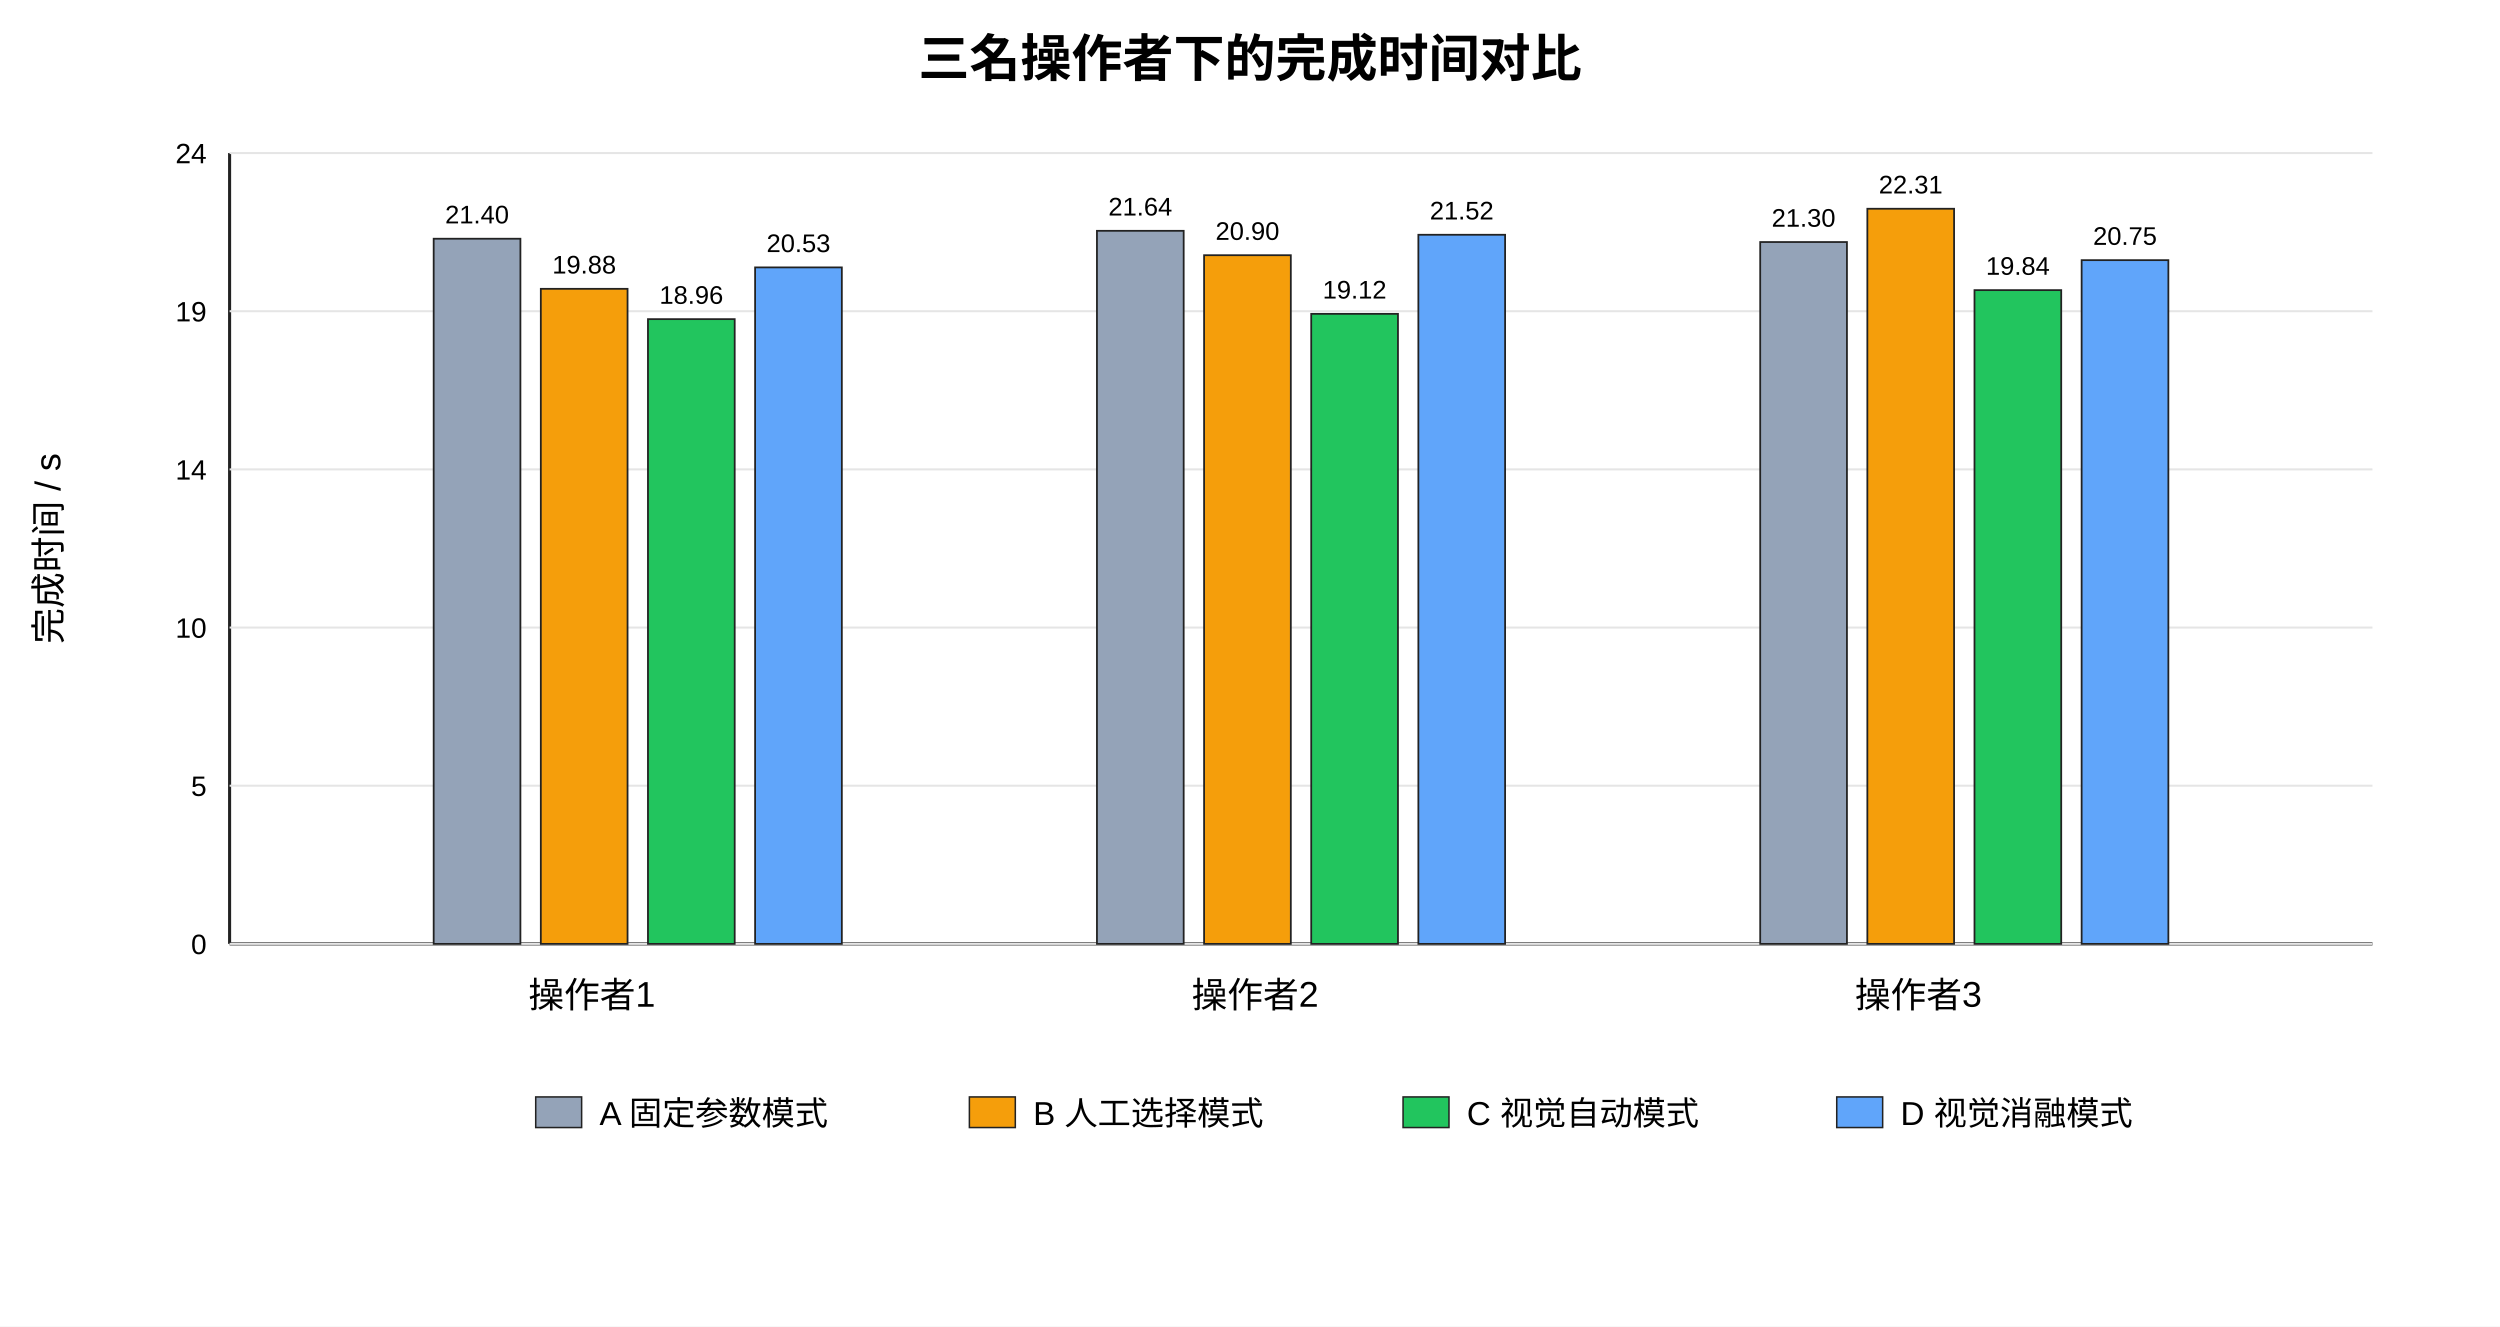
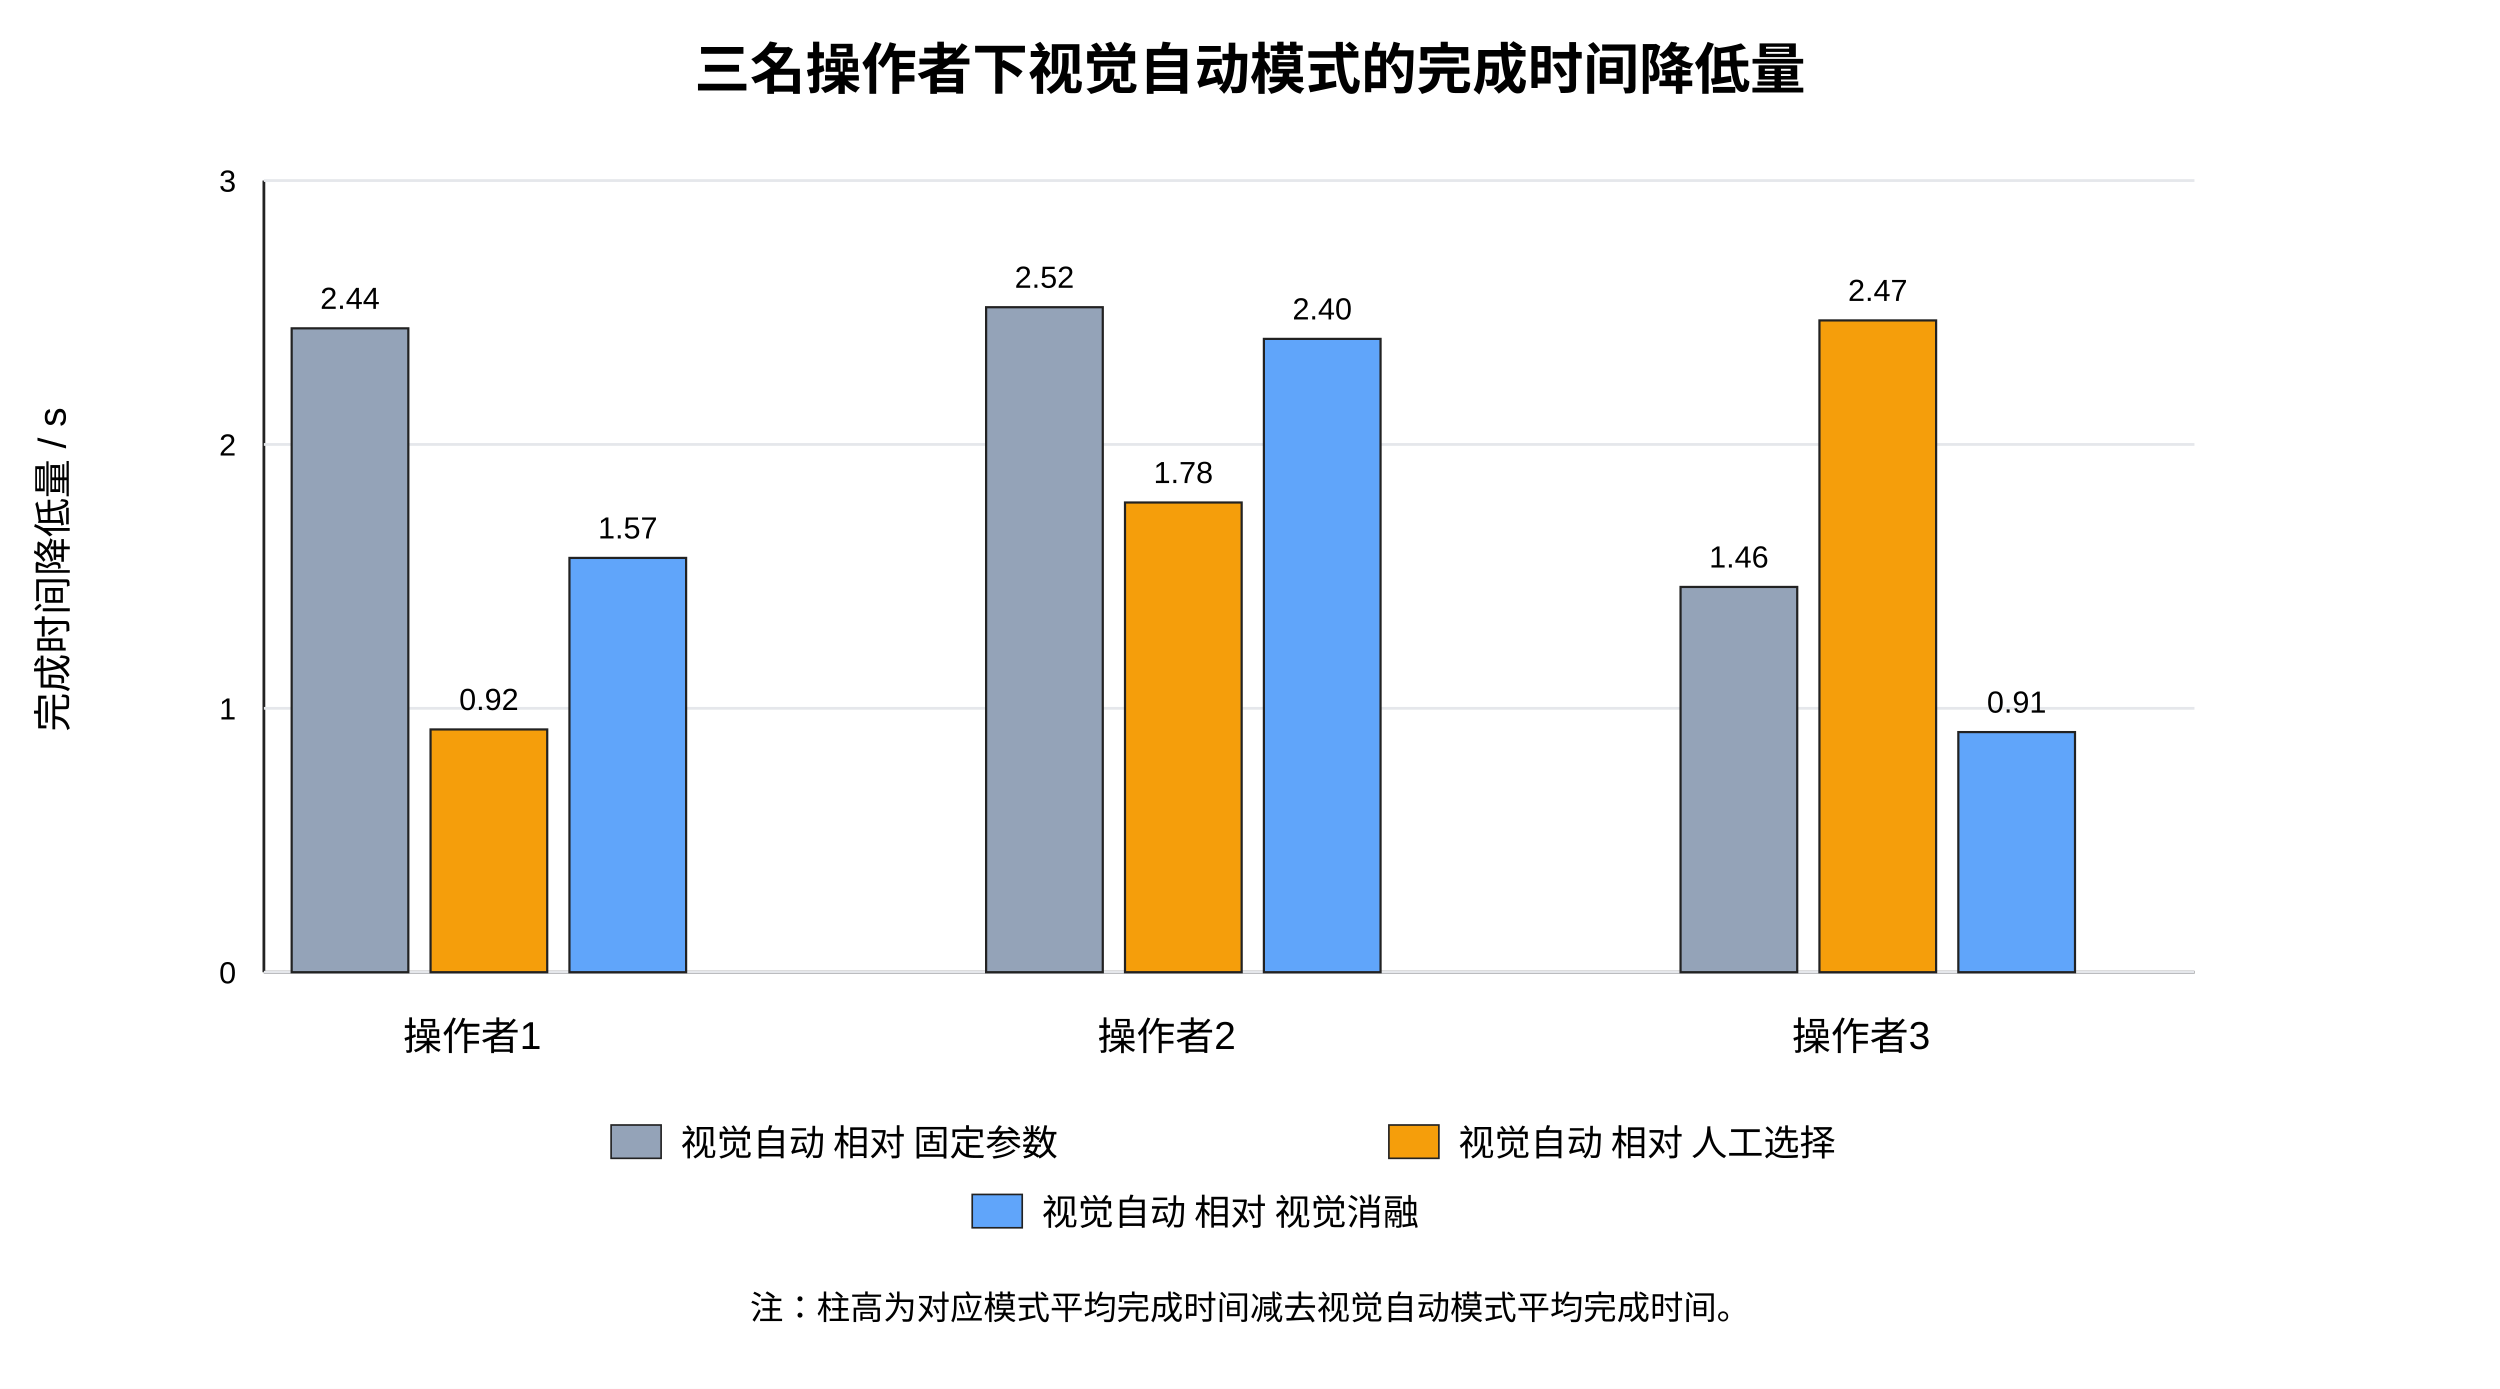
- <svg xmlns="http://www.w3.org/2000/svg" width="980" height="520" viewBox="0 0 980 520">
+ <svg xmlns="http://www.w3.org/2000/svg" width="900" height="500" viewBox="0 0 900 500">
  <rect width="100%" height="100%" fill="white" />
-   <text x="490.0" y="30" text-anchor="middle" font-size="20" font-family="Arial, Microsoft YaHei" font-weight="700">三名操作者下的完成时间对比</text>
-   <line x1="90" y1="60" x2="90" y2="370" stroke="#222" stroke-width="1.2" />
-   <line x1="90" y1="370" x2="930" y2="370" stroke="#222" stroke-width="1.2" />
-   <text x="24" y="215.0" transform="rotate(-90 24 215.0)" text-anchor="middle" font-size="14" font-family="Arial, Microsoft YaHei">完成时间 / s</text>
-   <line x1="90" y1="370.00" x2="930" y2="370.00" stroke="#e5e5e5" stroke-width="0.8" />
-   <text x="81" y="374.00" text-anchor="end" font-size="11" font-family="Arial">0</text>
-   <line x1="90" y1="308.00" x2="930" y2="308.00" stroke="#e5e5e5" stroke-width="0.8" />
-   <text x="81" y="312.00" text-anchor="end" font-size="11" font-family="Arial">5</text>
-   <line x1="90" y1="246.00" x2="930" y2="246.00" stroke="#e5e5e5" stroke-width="0.8" />
-   <text x="81" y="250.00" text-anchor="end" font-size="11" font-family="Arial">10</text>
-   <line x1="90" y1="184.00" x2="930" y2="184.00" stroke="#e5e5e5" stroke-width="0.8" />
-   <text x="81" y="188.00" text-anchor="end" font-size="11" font-family="Arial">14</text>
-   <line x1="90" y1="122.00" x2="930" y2="122.00" stroke="#e5e5e5" stroke-width="0.8" />
-   <text x="81" y="126.00" text-anchor="end" font-size="11" font-family="Arial">19</text>
-   <line x1="90" y1="60.00" x2="930" y2="60.00" stroke="#e5e5e5" stroke-width="0.8" />
-   <text x="81" y="64.00" text-anchor="end" font-size="11" font-family="Arial">24</text>
-   <rect x="170" y="93.58" width="34" height="276.42" fill="#94a3b8" stroke="#222" stroke-width="0.7" />
-   <text x="187.00" y="87.58" text-anchor="middle" font-size="10" font-family="Arial">21.40</text>
-   <rect x="212" y="113.22" width="34" height="256.78" fill="#f59e0b" stroke="#222" stroke-width="0.7" />
-   <text x="229.00" y="107.22" text-anchor="middle" font-size="10" font-family="Arial">19.88</text>
-   <rect x="254" y="125.10" width="34" height="244.90" fill="#22c55e" stroke="#222" stroke-width="0.7" />
-   <text x="271.00" y="119.10" text-anchor="middle" font-size="10" font-family="Arial">18.96</text>
-   <rect x="296" y="104.82" width="34" height="265.18" fill="#60a5fa" stroke="#222" stroke-width="0.7" />
-   <text x="313.00" y="98.82" text-anchor="middle" font-size="10" font-family="Arial">20.53</text>
-   <text x="232" y="395" text-anchor="middle" font-size="14" font-family="Arial, Microsoft YaHei">操作者1</text>
-   <rect x="430" y="90.48" width="34" height="279.52" fill="#94a3b8" stroke="#222" stroke-width="0.7" />
-   <text x="447.00" y="84.48" text-anchor="middle" font-size="10" font-family="Arial">21.64</text>
-   <rect x="472" y="100.04" width="34" height="269.96" fill="#f59e0b" stroke="#222" stroke-width="0.7" />
-   <text x="489.00" y="94.04" text-anchor="middle" font-size="10" font-family="Arial">20.90</text>
-   <rect x="514" y="123.03" width="34" height="246.97" fill="#22c55e" stroke="#222" stroke-width="0.7" />
-   <text x="531.00" y="117.03" text-anchor="middle" font-size="10" font-family="Arial">19.12</text>
-   <rect x="556" y="92.03" width="34" height="277.97" fill="#60a5fa" stroke="#222" stroke-width="0.7" />
-   <text x="573.00" y="86.03" text-anchor="middle" font-size="10" font-family="Arial">21.52</text>
-   <text x="492" y="395" text-anchor="middle" font-size="14" font-family="Arial, Microsoft YaHei">操作者2</text>
-   <rect x="690" y="94.88" width="34" height="275.12" fill="#94a3b8" stroke="#222" stroke-width="0.7" />
-   <text x="707.00" y="88.88" text-anchor="middle" font-size="10" font-family="Arial">21.30</text>
-   <rect x="732" y="81.83" width="34" height="288.17" fill="#f59e0b" stroke="#222" stroke-width="0.7" />
-   <text x="749.00" y="75.83" text-anchor="middle" font-size="10" font-family="Arial">22.31</text>
-   <rect x="774" y="113.73" width="34" height="256.27" fill="#22c55e" stroke="#222" stroke-width="0.7" />
-   <text x="791.00" y="107.73" text-anchor="middle" font-size="10" font-family="Arial">19.84</text>
-   <rect x="816" y="101.98" width="34" height="268.02" fill="#60a5fa" stroke="#222" stroke-width="0.7" />
-   <text x="833.00" y="95.98" text-anchor="middle" font-size="10" font-family="Arial">20.75</text>
-   <text x="752" y="395" text-anchor="middle" font-size="14" font-family="Arial, Microsoft YaHei">操作者3</text>
-   <rect x="210" y="430" width="18" height="12" fill="#94a3b8" stroke="#222" stroke-width="0.6" />
-   <text x="235" y="441" font-size="13" font-family="Arial, Microsoft YaHei">A 固定参数模式</text>
-   <rect x="380" y="430" width="18" height="12" fill="#f59e0b" stroke="#222" stroke-width="0.6" />
-   <text x="405" y="441" font-size="13" font-family="Arial, Microsoft YaHei">B 人工选择模式</text>
-   <rect x="550" y="430" width="18" height="12" fill="#22c55e" stroke="#222" stroke-width="0.6" />
-   <text x="575" y="441" font-size="13" font-family="Arial, Microsoft YaHei">C 视觉自动模式</text>
-   <rect x="720" y="430" width="18" height="12" fill="#60a5fa" stroke="#222" stroke-width="0.6" />
-   <text x="745" y="441" font-size="13" font-family="Arial, Microsoft YaHei">D 视觉消融模式</text>
+   <text x="450" y="32" text-anchor="middle" font-size="20" font-family="Arial, Microsoft YaHei" font-weight="700">三名操作者下视觉自动模式的完成时间降低量</text>
+   <line x1="95" y1="65" x2="95" y2="350" stroke="#222" />
+   <line x1="95" y1="350" x2="790" y2="350" stroke="#222" />
+   <text x="24" y="205" transform="rotate(-90 24 205)" text-anchor="middle" font-size="14" font-family="Arial, Microsoft YaHei">完成时间降低量 / s</text>
+   <line x1="95" y1="350.00" x2="790" y2="350.00" stroke="#e5e7eb" />
+   <text x="85" y="354.00" text-anchor="end" font-size="11" font-family="Arial">0</text>
+   <line x1="95" y1="255.00" x2="790" y2="255.00" stroke="#e5e7eb" />
+   <text x="85" y="259.00" text-anchor="end" font-size="11" font-family="Arial">1</text>
+   <line x1="95" y1="160.00" x2="790" y2="160.00" stroke="#e5e7eb" />
+   <text x="85" y="164.00" text-anchor="end" font-size="11" font-family="Arial">2</text>
+   <line x1="95" y1="65.00" x2="790" y2="65.00" stroke="#e5e7eb" />
+   <text x="85" y="69.00" text-anchor="end" font-size="11" font-family="Arial">3</text>
+   <rect x="105" y="118.20" width="42" height="231.80" fill="#94a3b8" stroke="#222" stroke-width="0.8" />
+   <text x="126" y="111.20" text-anchor="middle" font-size="11" font-family="Arial">2.44</text>
+   <rect x="155" y="262.60" width="42" height="87.40" fill="#f59e0b" stroke="#222" stroke-width="0.8" />
+   <text x="176" y="255.60" text-anchor="middle" font-size="11" font-family="Arial">0.92</text>
+   <rect x="205" y="200.85" width="42" height="149.15" fill="#60a5fa" stroke="#222" stroke-width="0.8" />
+   <text x="226" y="193.85" text-anchor="middle" font-size="11" font-family="Arial">1.57</text>
+   <text x="170" y="378" text-anchor="middle" font-size="14" font-family="Arial, Microsoft YaHei">操作者1</text>
+   <rect x="355" y="110.60" width="42" height="239.40" fill="#94a3b8" stroke="#222" stroke-width="0.8" />
+   <text x="376" y="103.60" text-anchor="middle" font-size="11" font-family="Arial">2.52</text>
+   <rect x="405" y="180.90" width="42" height="169.10" fill="#f59e0b" stroke="#222" stroke-width="0.8" />
+   <text x="426" y="173.90" text-anchor="middle" font-size="11" font-family="Arial">1.78</text>
+   <rect x="455" y="122.00" width="42" height="228.00" fill="#60a5fa" stroke="#222" stroke-width="0.8" />
+   <text x="476" y="115.00" text-anchor="middle" font-size="11" font-family="Arial">2.40</text>
+   <text x="420" y="378" text-anchor="middle" font-size="14" font-family="Arial, Microsoft YaHei">操作者2</text>
+   <rect x="605" y="211.30" width="42" height="138.70" fill="#94a3b8" stroke="#222" stroke-width="0.8" />
+   <text x="626" y="204.30" text-anchor="middle" font-size="11" font-family="Arial">1.46</text>
+   <rect x="655" y="115.35" width="42" height="234.65" fill="#f59e0b" stroke="#222" stroke-width="0.8" />
+   <text x="676" y="108.35" text-anchor="middle" font-size="11" font-family="Arial">2.47</text>
+   <rect x="705" y="263.55" width="42" height="86.45" fill="#60a5fa" stroke="#222" stroke-width="0.8" />
+   <text x="726" y="256.55" text-anchor="middle" font-size="11" font-family="Arial">0.91</text>
+   <text x="670" y="378" text-anchor="middle" font-size="14" font-family="Arial, Microsoft YaHei">操作者3</text>
+   <rect x="220" y="405" width="18" height="12" fill="#94a3b8" stroke="#222" stroke-width="0.6" />
+   <text x="245" y="416" font-size="13" font-family="Arial, Microsoft YaHei">视觉自动 相对 固定参数</text>
+   <rect x="500" y="405" width="18" height="12" fill="#f59e0b" stroke="#222" stroke-width="0.6" />
+   <text x="525" y="416" font-size="13" font-family="Arial, Microsoft YaHei">视觉自动 相对 人工选择</text>
+   <rect x="350" y="430" width="18" height="12" fill="#60a5fa" stroke="#222" stroke-width="0.6" />
+   <text x="375" y="441" font-size="13" font-family="Arial, Microsoft YaHei">视觉自动 相对 视觉消融</text>
+   <text x="450" y="475" text-anchor="middle" font-size="12" font-family="Arial, Microsoft YaHei">注：柱高为对应模式平均完成时间减去视觉自动模式平均完成时间。</text>
</svg>
